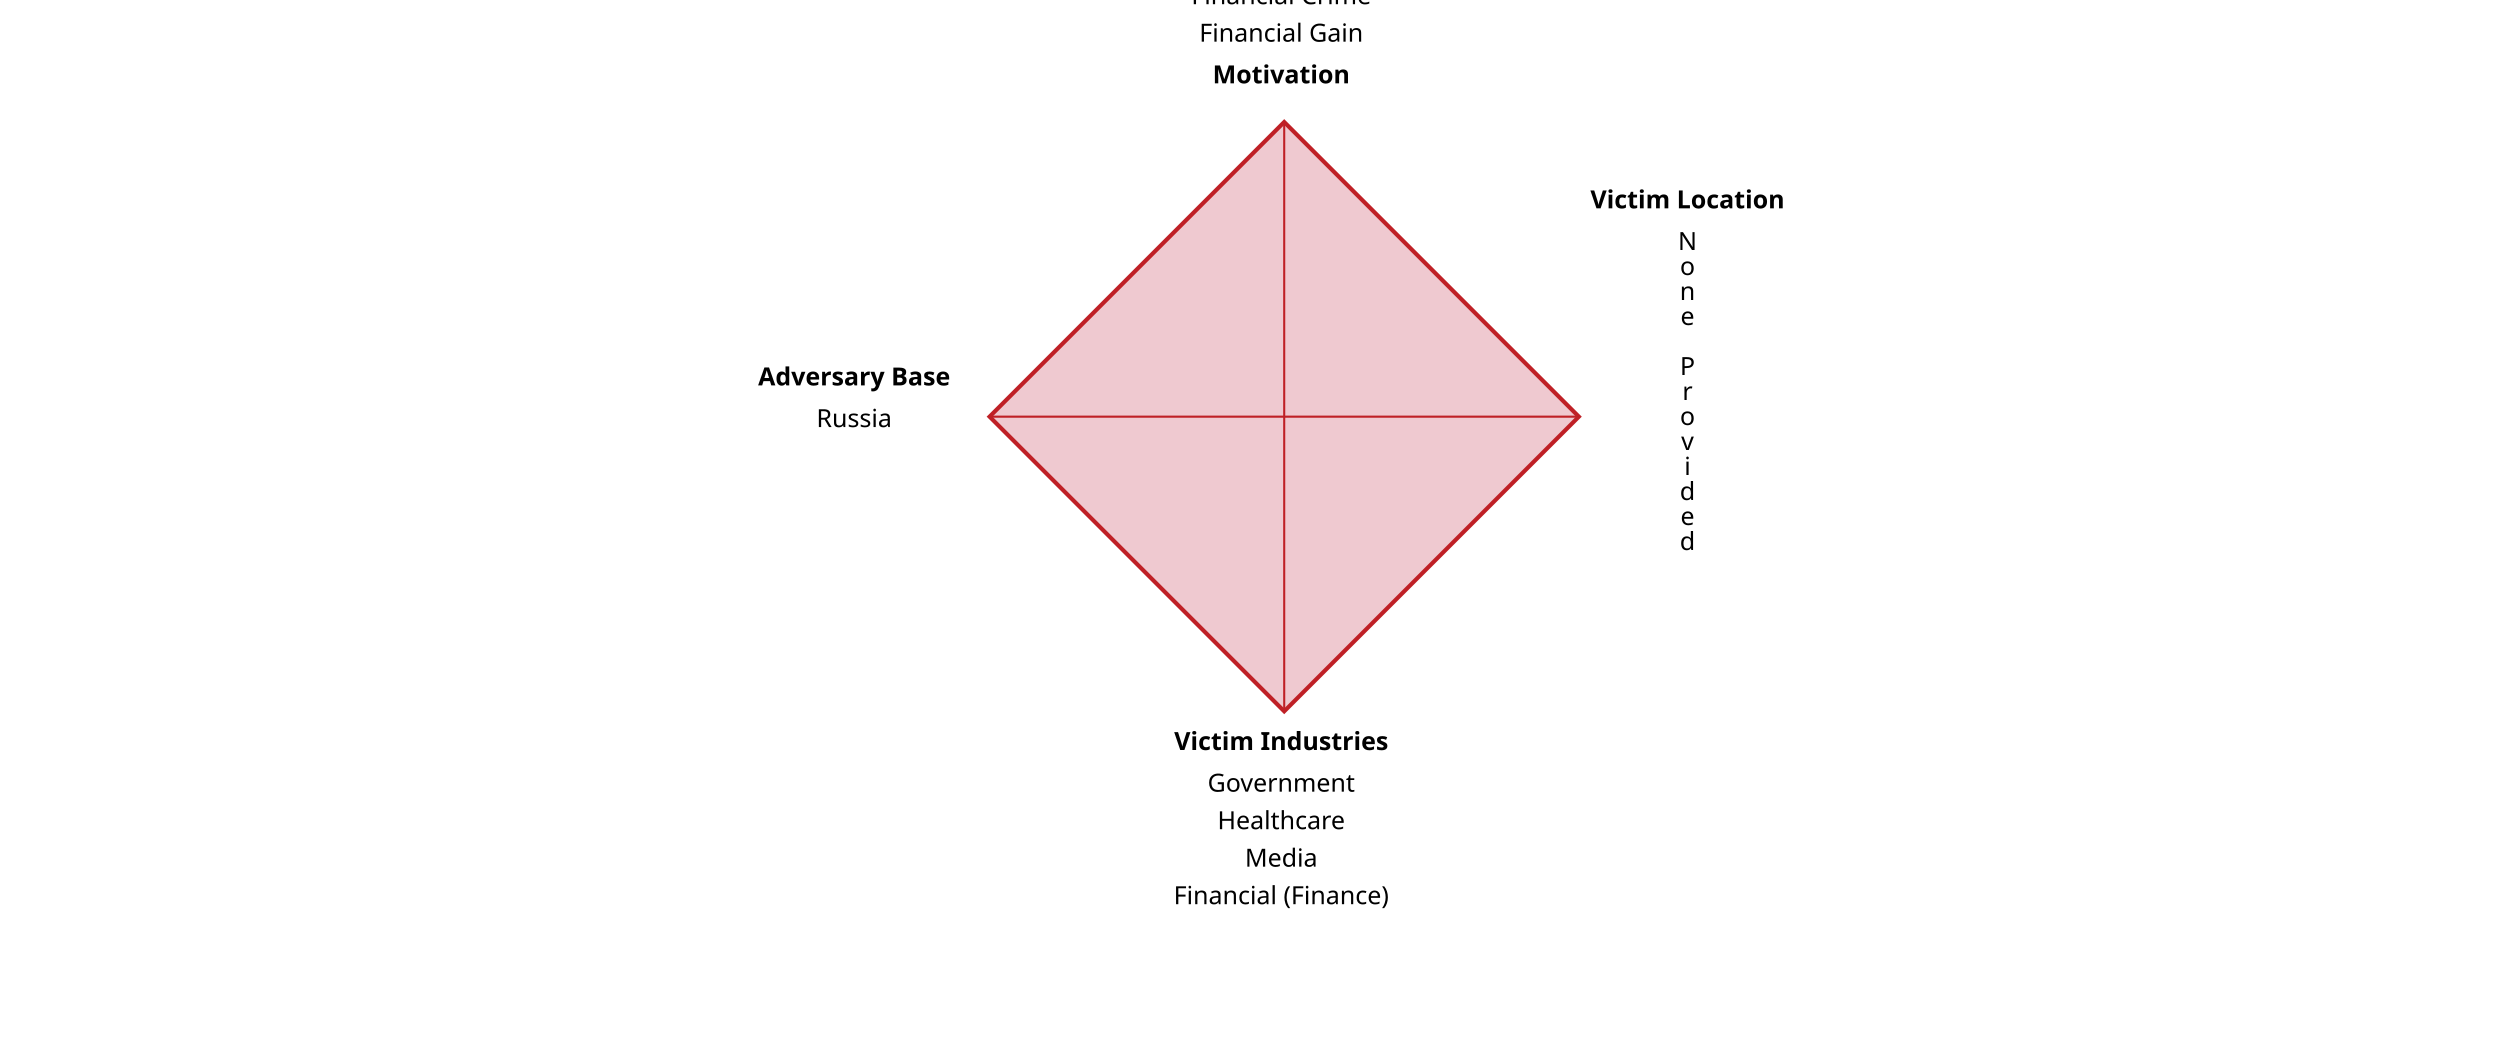
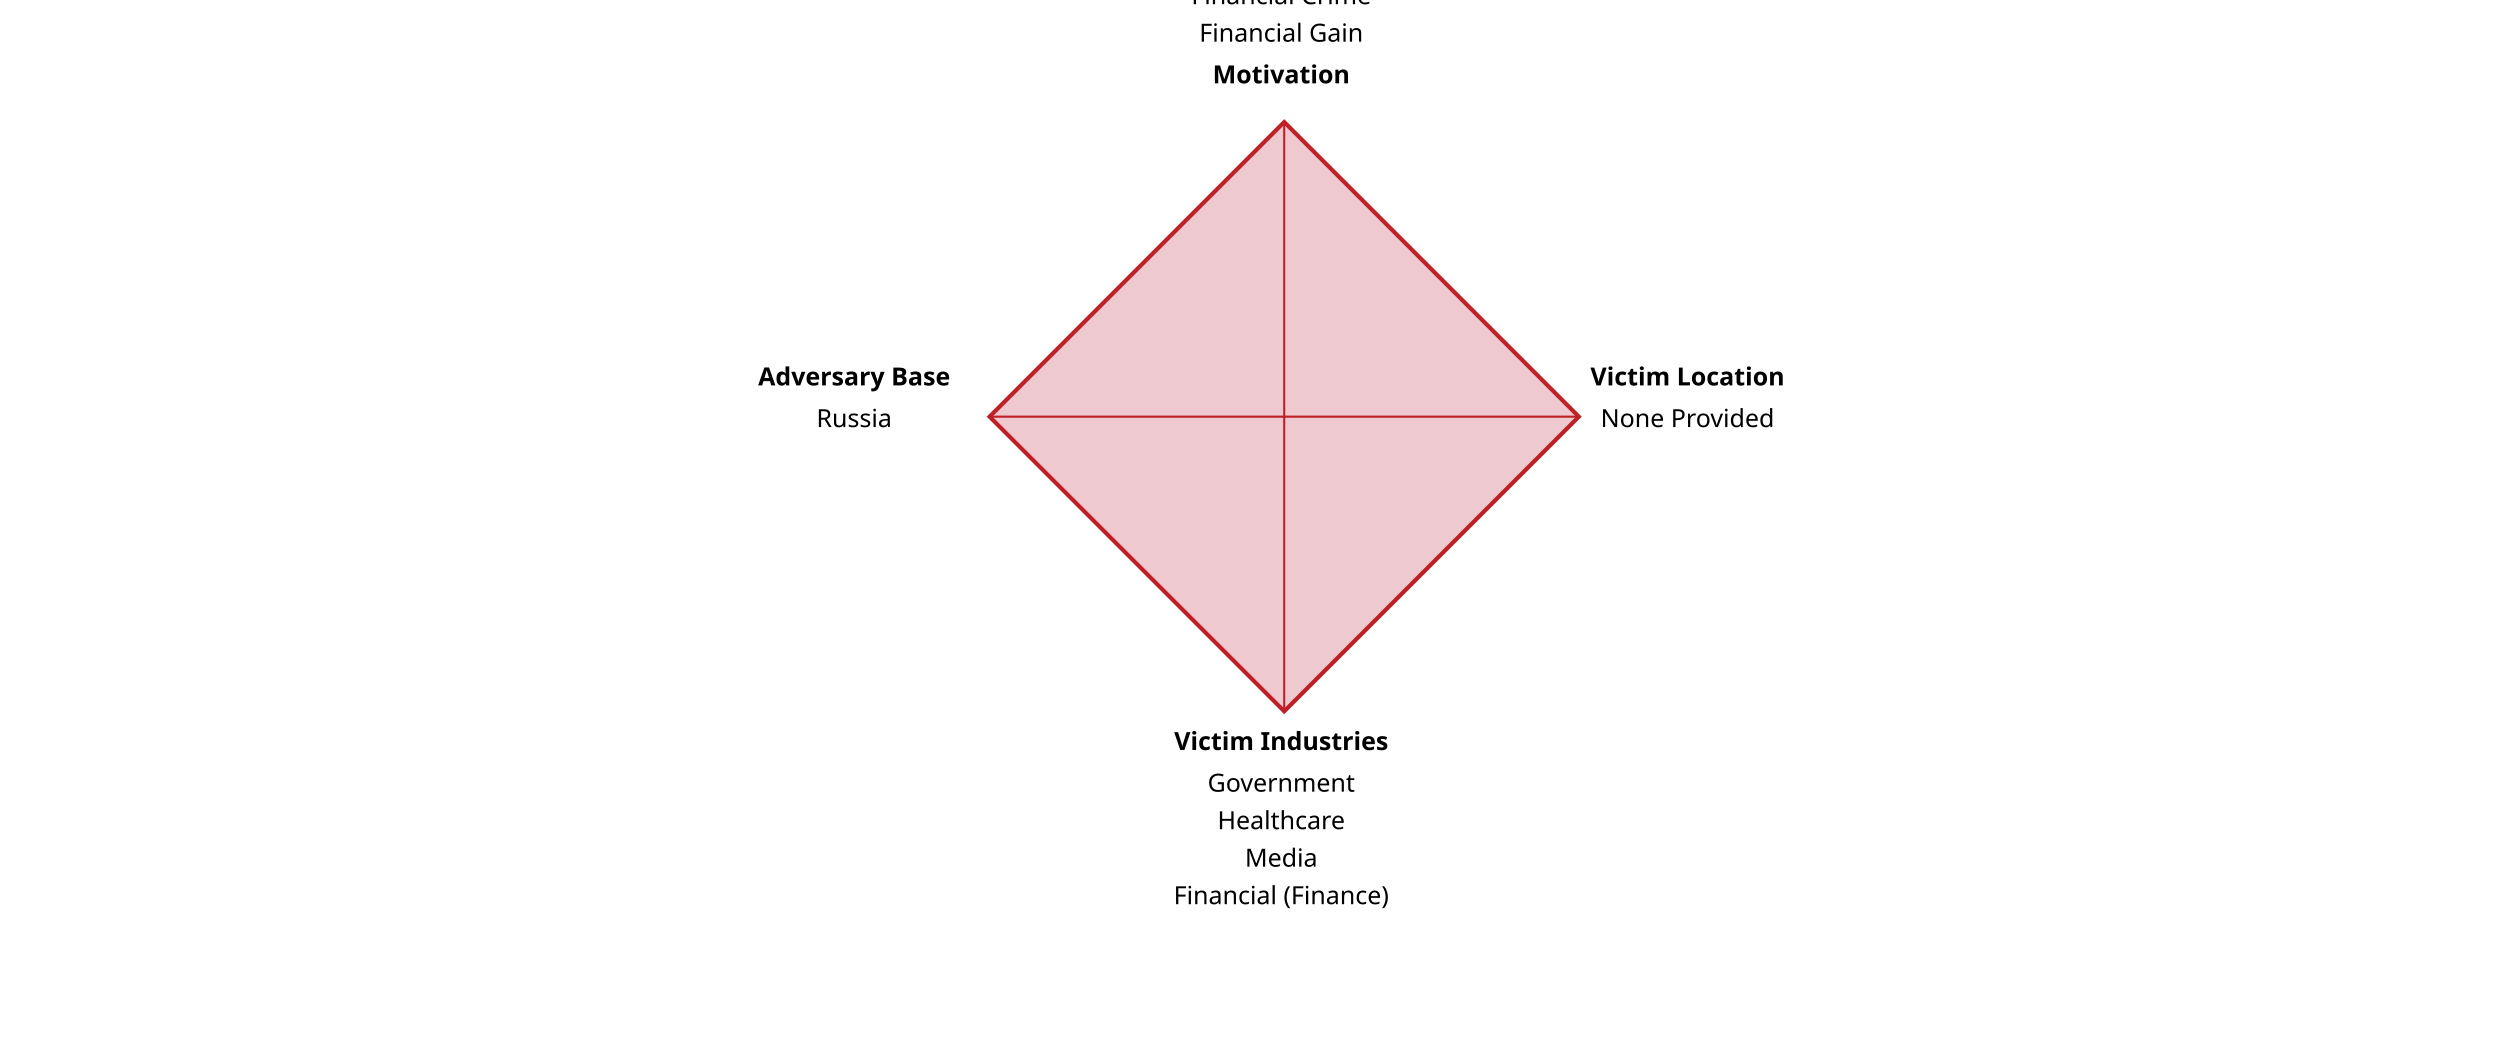
<svg xmlns="http://www.w3.org/2000/svg" viewBox="0 0 1200 500" version="1.1">
  <g transform="translate(475 200) rotate(-45)">
    <rect x="0" y="0" width="200" height="200" fill="#efc9d0" stroke="#bf2026ff" stroke-width="2" />
    <line x1="0" y1="0" x2="200" y2="200" stroke="#bf2026ff" />
    <line x1="0" y1="200" x2="200" y2="0" stroke="#bf2026ff" />
  </g>
  <g id="diamond_labels" transform="translate(475 200)">
    <text x="140" y="-160" id="svg_motivation" style="font-weight:bold" font-family="sans-serif" text-anchor="middle">Motivation</text>
    <text x="140" y="-180" id="svg_motivation_detail" font-family="sans-serif" text-anchor="middle">Financial Gain</text>
    <text x="140" y="-198" id="svg_motivation_detail" font-family="sans-serif" text-anchor="middle">Financial Crime</text>
    <text x="140" y="160" id="svg_industry" style="font-weight:bold" font-family="sans-serif" text-anchor="middle">Victim Industries</text>
    <text x="140" y="180" id="svg_industry_detail" font-family="sans-serif" text-anchor="middle">Government</text>
    <text x="140" y="198" id="svg_industry_detail" font-family="sans-serif" text-anchor="middle">Healthcare</text>
    <text x="140" y="216" id="svg_industry_detail" font-family="sans-serif" text-anchor="middle">Media</text>
    <text x="140" y="234" id="svg_industry_detail" font-family="sans-serif" text-anchor="middle">Financial (Finance)</text>
    <text x="-65" y="-15" id="svg_base" style="font-weight:bold" font-family="sans-serif" text-anchor="middle">Adversary Base</text>
    <text x="-65" y="5" id="svg_base_detail" font-family="sans-serif" text-anchor="middle">Russia</text>
-     <text x="335" y="-100" id="svg_victim_country" style="font-weight:bold" font-family="sans-serif" text-anchor="middle">Victim Location</text>
-     <text x="335" y="-80" id="svg_victim_country_detail" style="font-size:12px" font-family="sans-serif" text-anchor="middle">N</text>
-     <text x="335" y="-68" id="svg_victim_country_detail" style="font-size:12px" font-family="sans-serif" text-anchor="middle">o</text>
-     <text x="335" y="-56" id="svg_victim_country_detail" style="font-size:12px" font-family="sans-serif" text-anchor="middle">n</text>
-     <text x="335" y="-44" id="svg_victim_country_detail" style="font-size:12px" font-family="sans-serif" text-anchor="middle">e</text>
-     <text x="335" y="-32" id="svg_victim_country_detail" style="font-size:12px" font-family="sans-serif" text-anchor="middle"> </text>
-     <text x="335" y="-20" id="svg_victim_country_detail" style="font-size:12px" font-family="sans-serif" text-anchor="middle">P</text>
-     <text x="335" y="-8" id="svg_victim_country_detail" style="font-size:12px" font-family="sans-serif" text-anchor="middle">r</text>
-     <text x="335" y="4" id="svg_victim_country_detail" style="font-size:12px" font-family="sans-serif" text-anchor="middle">o</text>
-     <text x="335" y="16" id="svg_victim_country_detail" style="font-size:12px" font-family="sans-serif" text-anchor="middle">v</text>
-     <text x="335" y="28" id="svg_victim_country_detail" style="font-size:12px" font-family="sans-serif" text-anchor="middle">i</text>
-     <text x="335" y="40" id="svg_victim_country_detail" style="font-size:12px" font-family="sans-serif" text-anchor="middle">d</text>
-     <text x="335" y="52" id="svg_victim_country_detail" style="font-size:12px" font-family="sans-serif" text-anchor="middle">e</text>
-     <text x="335" y="64" id="svg_victim_country_detail" style="font-size:12px" font-family="sans-serif" text-anchor="middle">d</text>
+     <text x="335" y="-15" id="svg_victim_country" style="font-weight:bold" font-family="sans-serif" text-anchor="middle">Victim Location</text>
+     <text x="335" y="5" id="svg_victim_country_detail" font-family="sans-serif" text-anchor="middle">None Provided</text>
  </g>
</svg>
